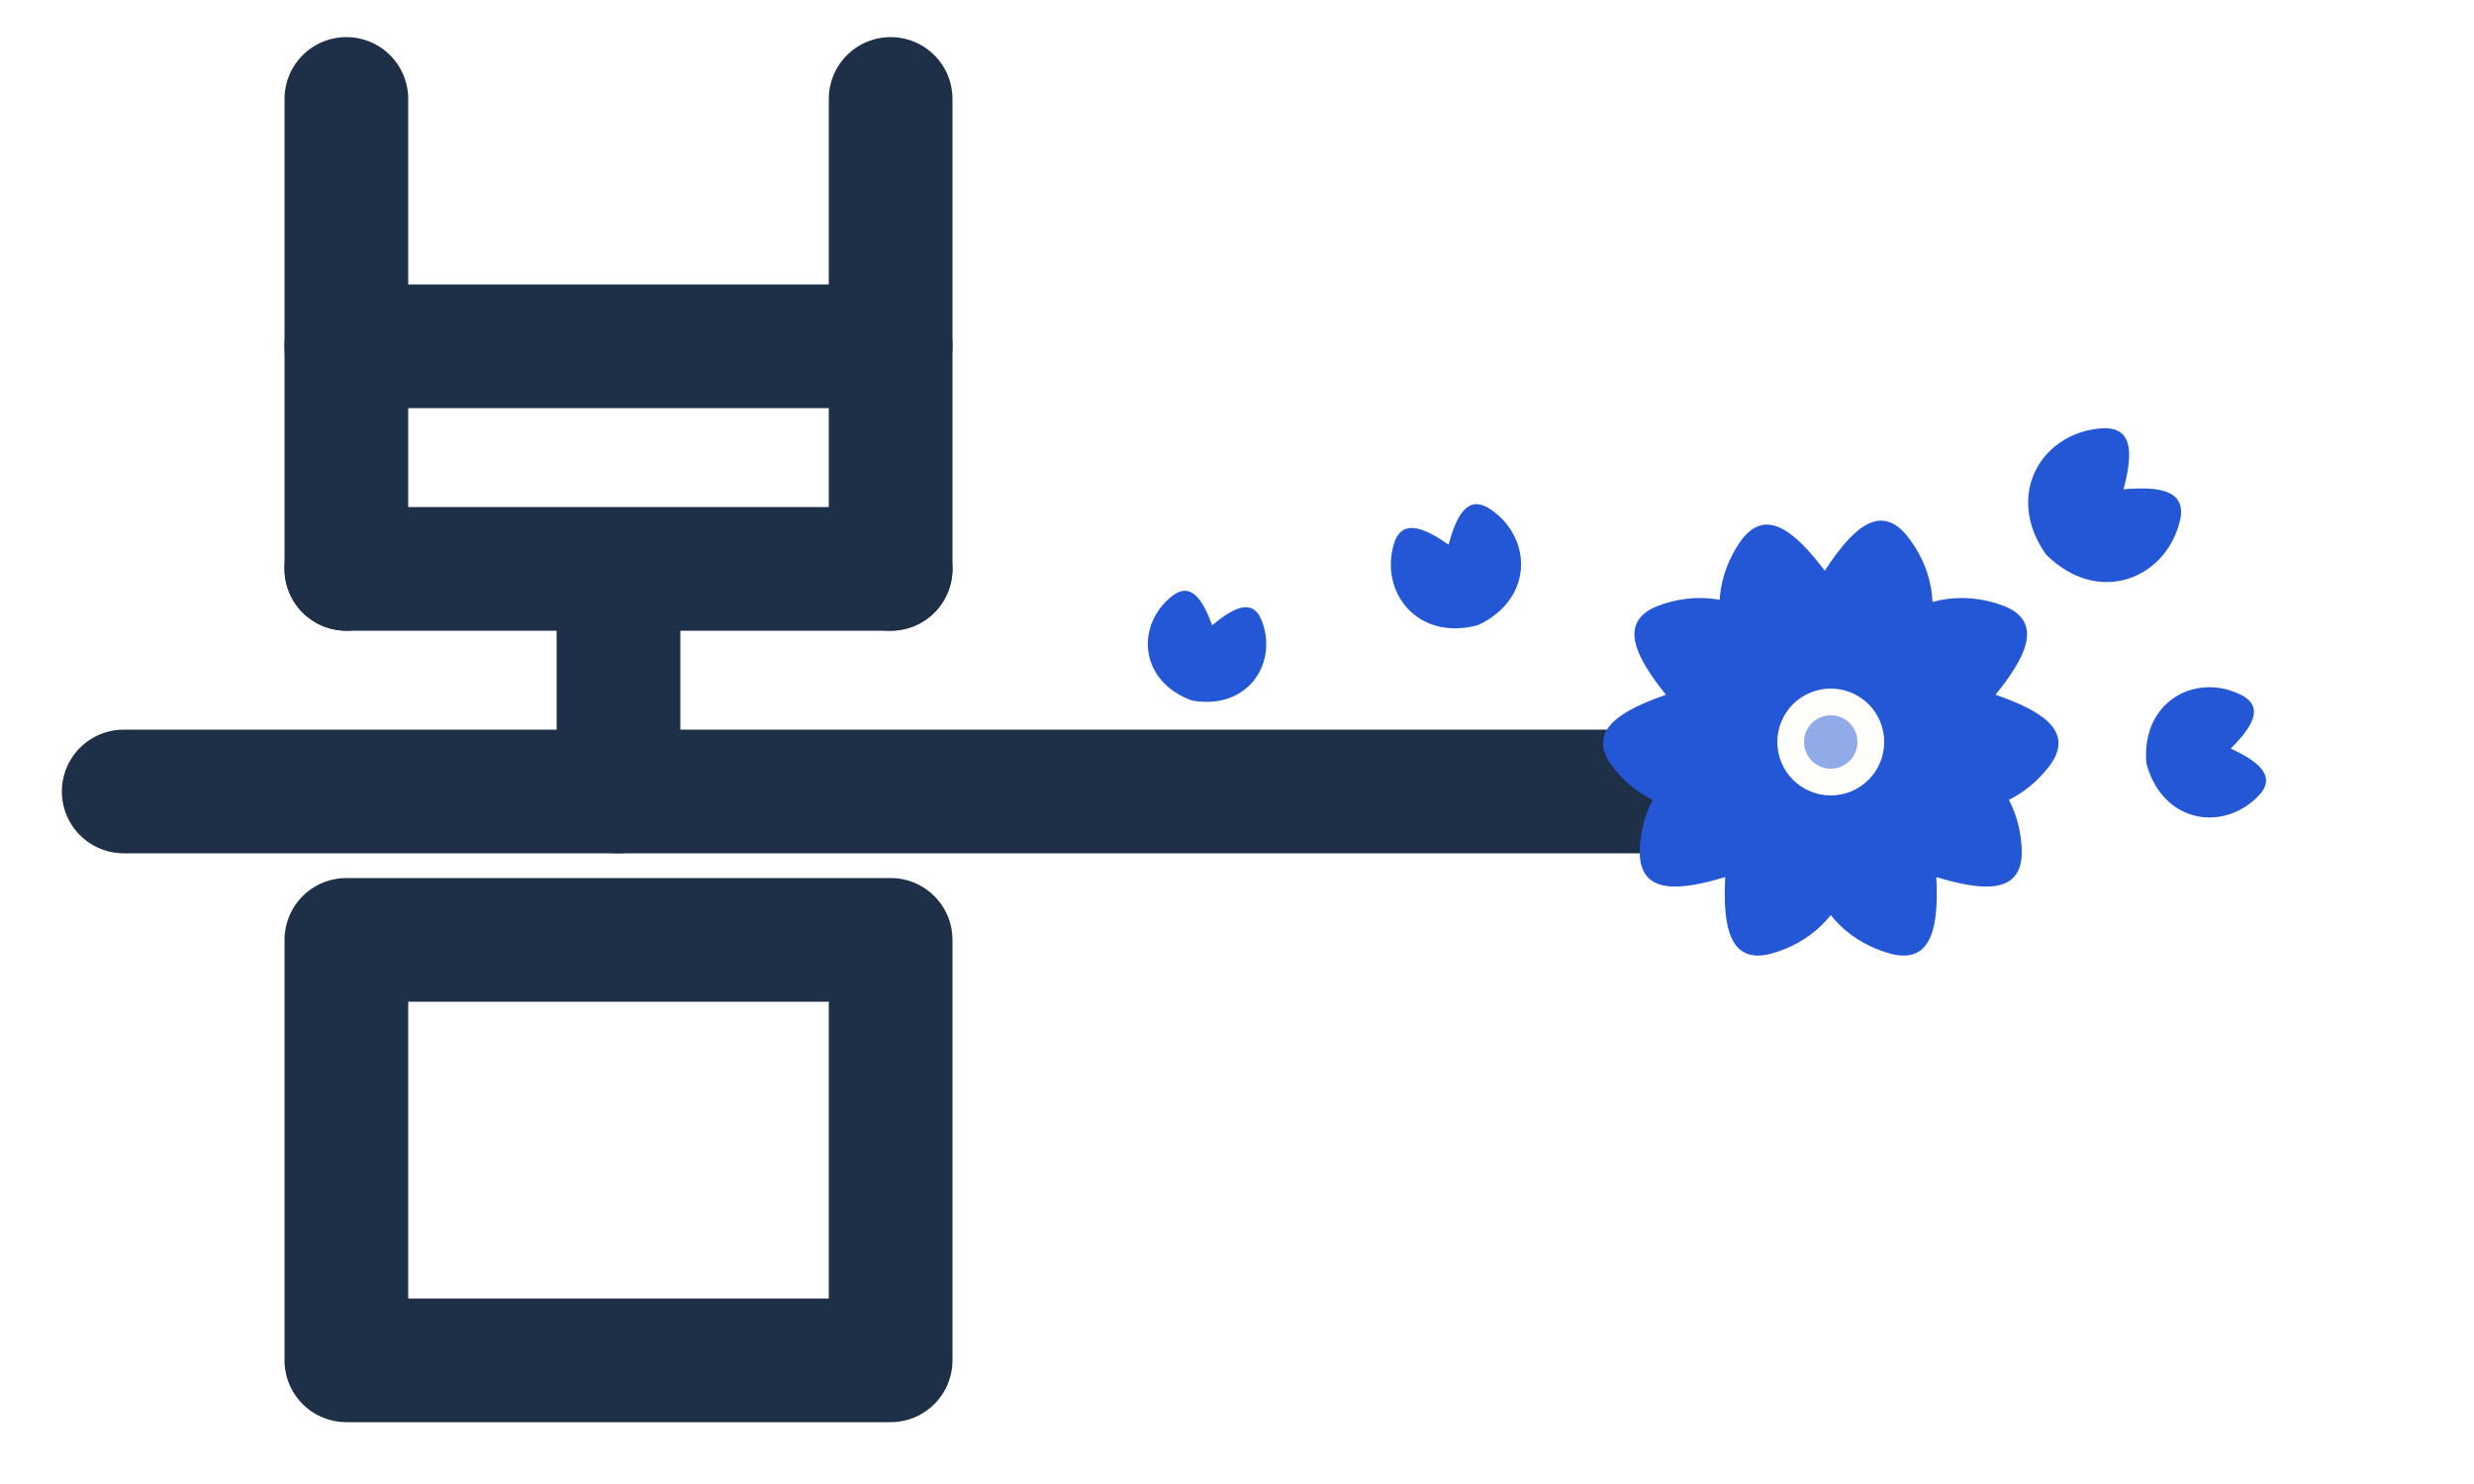
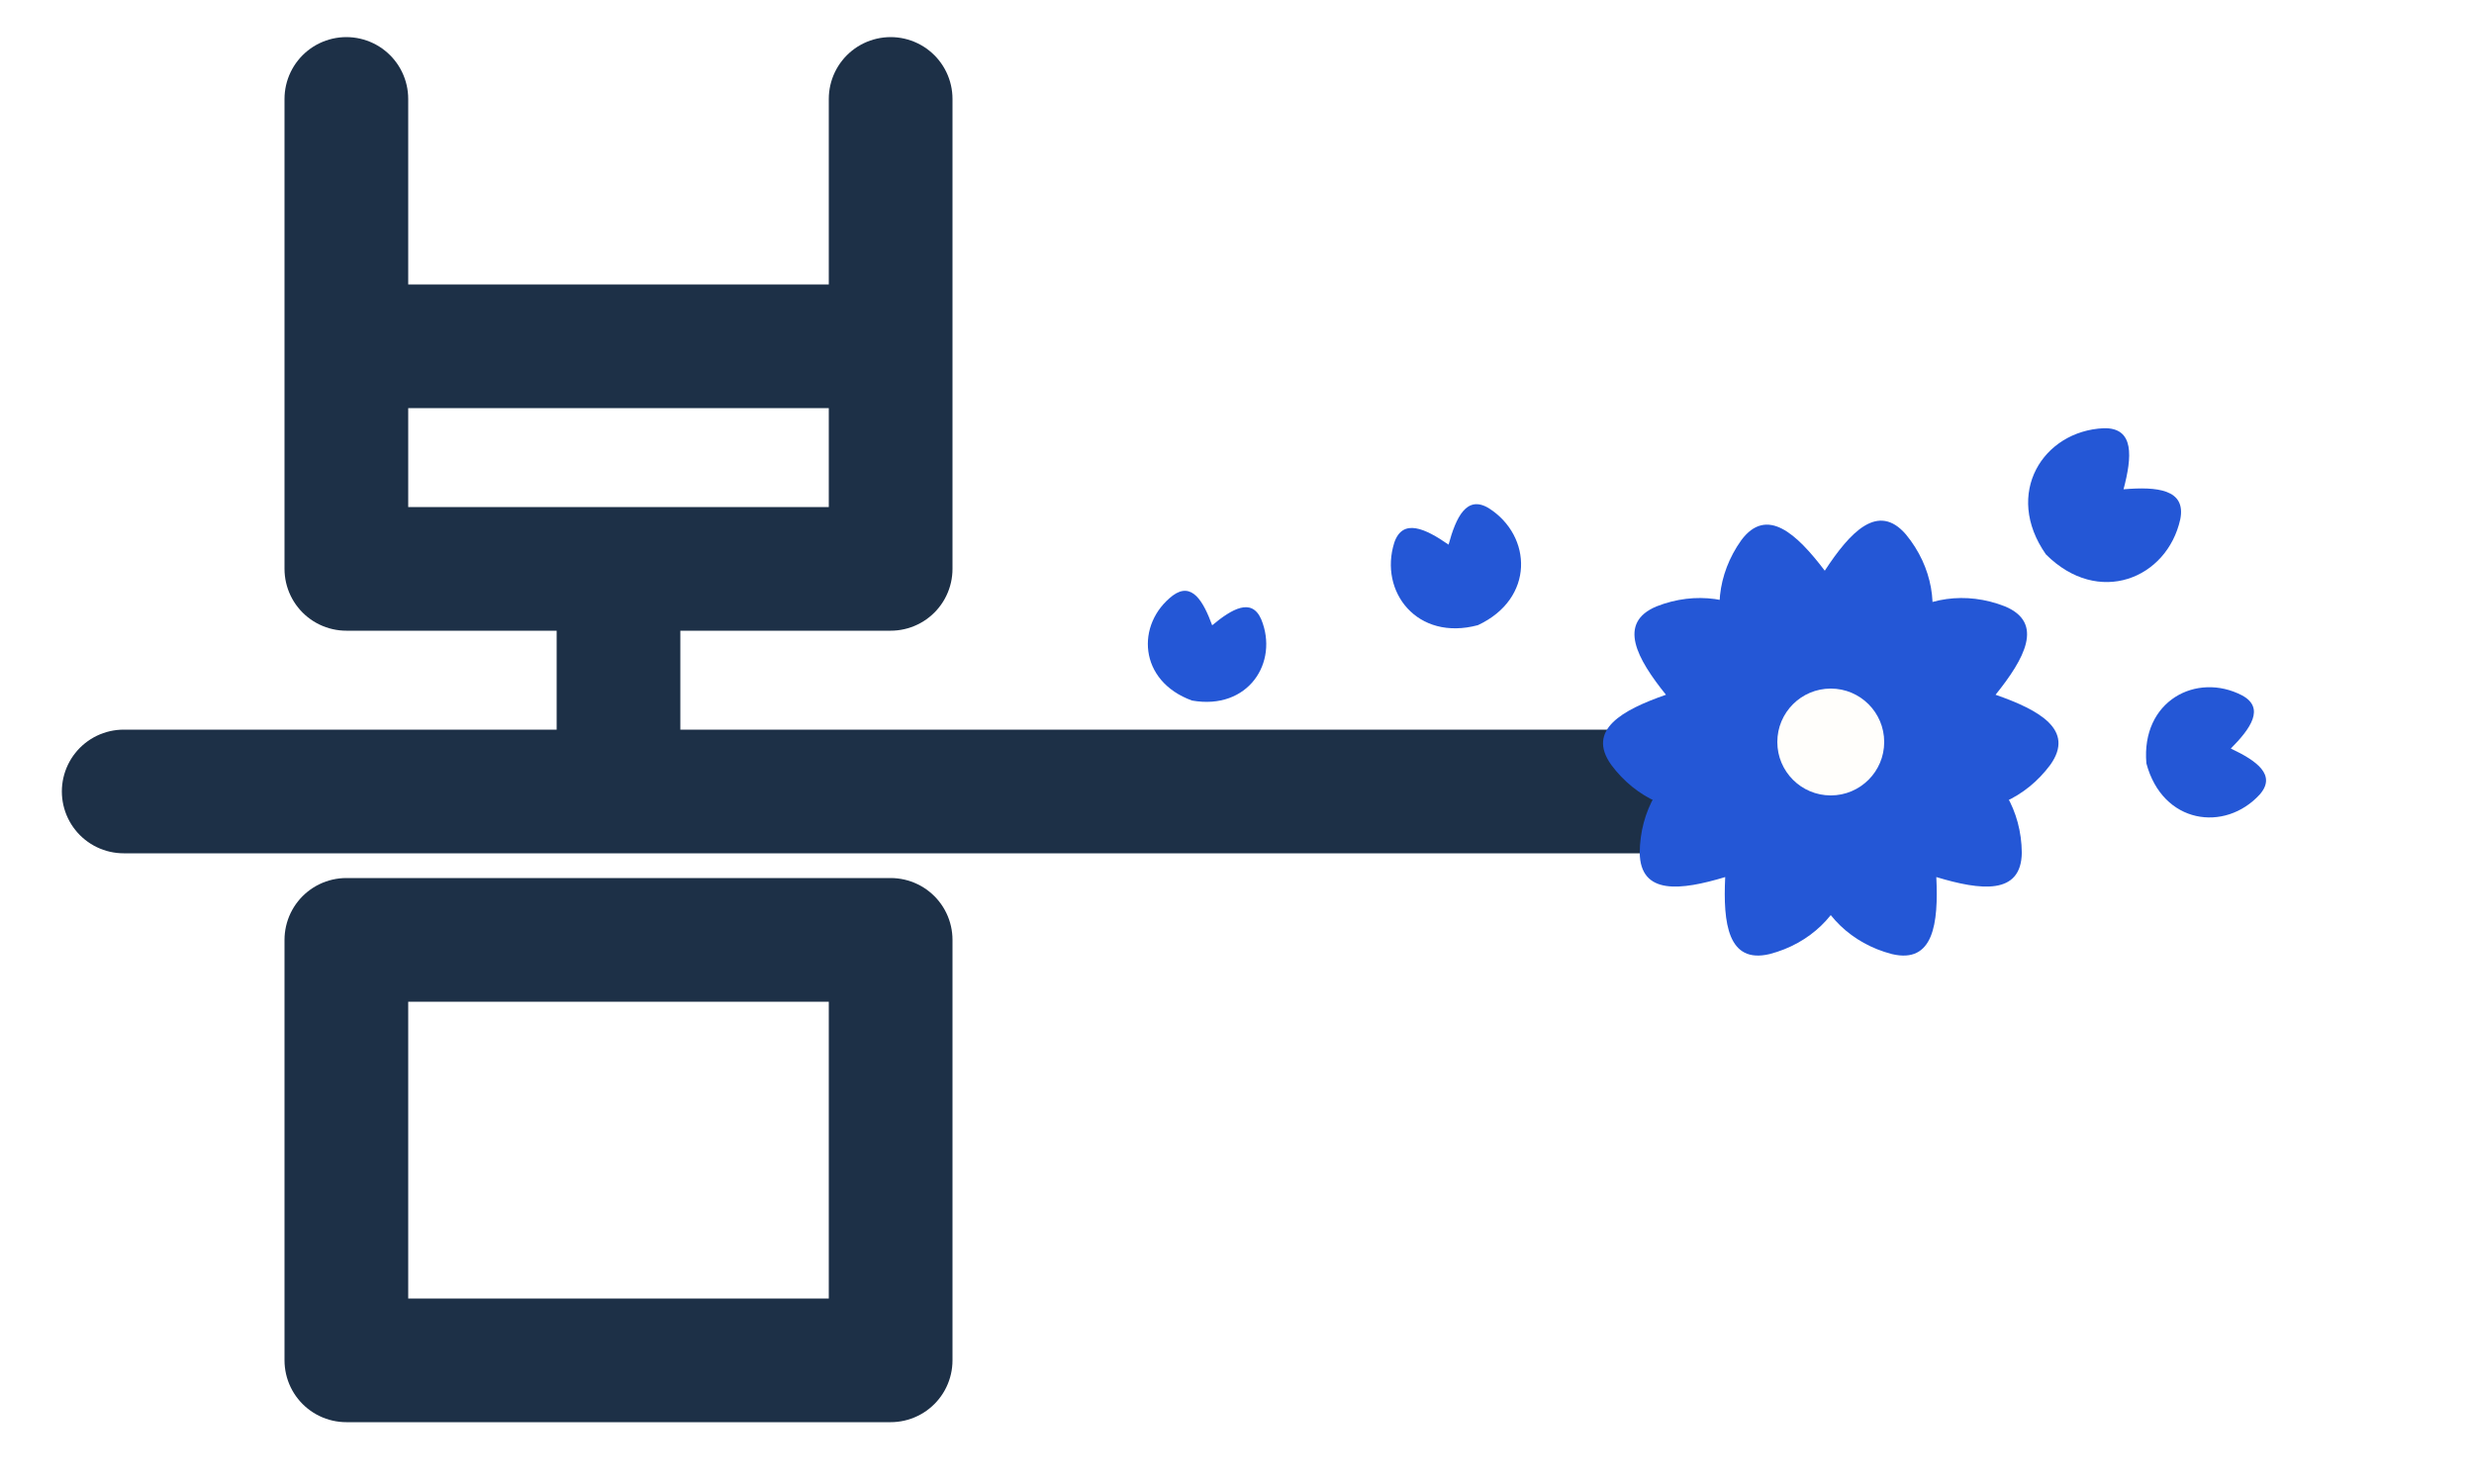
- <svg xmlns="http://www.w3.org/2000/svg" viewBox="0 0 200 120" role="img" aria-label="봄">
+ <svg xmlns="http://www.w3.org/2000/svg" viewBox="0 0 200 120">
  <g fill="none" stroke="#1d3047" stroke-width="10" stroke-linecap="round" stroke-linejoin="round">
-     <path d="M28 8 L28 46" />
-     <path d="M72 8 L72 46" />
-     <path d="M28 28 L72 28" />
-     <path d="M28 46 L72 46" />
-     <path d="M10 64 L142 64" />
-     <path d="M50 64 L50 47" />
-     <path d="M28 76 L72 76 L72 110 L28 110 Z" />
+     <path d="M28 8V46M72 8V46M28 28H72M28 46H72M10 64H142M50 64V47M28 76H72V110H28Z" />
  </g>
-   <g transform="translate(148 60) scale(1.800)">
-     <path d="M0 -1.4 C -4.6 -1.8 -6 -6.2 -3.7 -9.2 C -2.5 -10.7 -1.2 -9.4 0 -7.7 C 1.2 -9.4 2.5 -10.7 3.7 -9.2 C 6 -6.2 4.6 -1.8 0 -1.4 Z" fill="#2457d6" transform="rotate(-2)" />
-     <path d="M0 -1.4 C -4.6 -1.8 -6 -6.2 -3.7 -9.2 C -2.5 -10.7 -1.2 -9.4 0 -7.7 C 1.2 -9.4 2.5 -10.7 3.7 -9.2 C 6 -6.2 4.6 -1.8 0 -1.4 Z" fill="#2457d6" transform="rotate(74)" />
-     <path d="M0 -1.4 C -4.6 -1.8 -6 -6.2 -3.7 -9.2 C -2.5 -10.7 -1.2 -9.4 0 -7.7 C 1.2 -9.4 2.5 -10.7 3.7 -9.2 C 6 -6.2 4.6 -1.8 0 -1.4 Z" fill="#2457d6" transform="rotate(142)" />
-     <path d="M0 -1.4 C -4.6 -1.8 -6 -6.2 -3.7 -9.2 C -2.5 -10.7 -1.2 -9.4 0 -7.7 C 1.2 -9.4 2.5 -10.7 3.7 -9.2 C 6 -6.2 4.6 -1.8 0 -1.4 Z" fill="#2457d6" transform="rotate(218)" />
-     <path d="M0 -1.4 C -4.6 -1.8 -6 -6.2 -3.7 -9.2 C -2.5 -10.7 -1.2 -9.4 0 -7.7 C 1.2 -9.4 2.5 -10.7 3.7 -9.2 C 6 -6.2 4.6 -1.8 0 -1.4 Z" fill="#2457d6" transform="rotate(286)" />
-     <circle r="2.4" fill="#fffefb" />
-     <circle r="1.2" fill="#2457d6" opacity="0.5" />
-   </g>
-   <g transform="translate(96 58) rotate(15) scale(1)">
-     <path d="M0 -1.4 C -4.6 -1.8 -6 -6.2 -3.7 -9.2 C -2.5 -10.7 -1.2 -9.4 0 -7.7 C 1.2 -9.4 2.5 -10.7 3.7 -9.2 C 6 -6.2 4.6 -1.8 0 -1.4 Z" fill="#2457d6" />
-   </g>
-   <g transform="translate(120 52) rotate(-20) scale(1.1)">
-     <path d="M0 -1.4 C -4.6 -1.8 -6 -6.2 -3.7 -9.2 C -2.5 -10.7 -1.2 -9.4 0 -7.7 C 1.2 -9.4 2.5 -10.7 3.7 -9.2 C 6 -6.2 4.6 -1.8 0 -1.4 Z" fill="#2457d6" />
-   </g>
-   <g transform="translate(164 46) rotate(50) scale(1.3)">
-     <path d="M0 -1.4 C -4.6 -1.8 -6 -6.2 -3.7 -9.2 C -2.5 -10.7 -1.2 -9.4 0 -7.7 C 1.2 -9.4 2.5 -10.7 3.7 -9.2 C 6 -6.2 4.6 -1.8 0 -1.4 Z" fill="#2457d6" />
-   </g>
-   <g transform="translate(172 62) rotate(80) scale(1.1)">
-     <path d="M0 -1.4 C -4.6 -1.8 -6 -6.2 -3.7 -9.2 C -2.5 -10.7 -1.2 -9.4 0 -7.7 C 1.2 -9.4 2.5 -10.7 3.7 -9.2 C 6 -6.2 4.6 -1.8 0 -1.4 Z" fill="#2457d6" />
+   <g fill="#2457d6">
+     <g transform="translate(148 60) scale(1.8)">
+       <path d="M0-1.4C-4.6-1.8-6-6.2-3.7-9.2-2.5-10.7-1.2-9.4 0-7.7 1.2-9.4 2.5-10.7 3.7-9.2 6-6.2 4.6-1.8 0-1.4Z" transform="rotate(-2)" />
+       <path d="M0-1.4C-4.6-1.8-6-6.2-3.7-9.2-2.5-10.7-1.2-9.4 0-7.7 1.2-9.4 2.5-10.7 3.7-9.2 6-6.2 4.6-1.8 0-1.4Z" transform="rotate(74)" />
+       <path d="M0-1.4C-4.6-1.8-6-6.2-3.7-9.2-2.5-10.7-1.2-9.4 0-7.7 1.2-9.4 2.5-10.7 3.7-9.2 6-6.2 4.6-1.8 0-1.4Z" transform="rotate(142)" />
+       <path d="M0-1.4C-4.6-1.8-6-6.2-3.7-9.2-2.5-10.7-1.2-9.4 0-7.7 1.2-9.4 2.5-10.7 3.7-9.2 6-6.2 4.6-1.8 0-1.4Z" transform="rotate(218)" />
+       <path d="M0-1.4C-4.6-1.8-6-6.2-3.7-9.2-2.5-10.7-1.2-9.4 0-7.7 1.2-9.4 2.5-10.7 3.7-9.2 6-6.2 4.6-1.8 0-1.4Z" transform="rotate(286)" />
+       <circle r="2.4" fill="#fffefb" />
+     </g>
+     <path d="M0-1.4C-4.6-1.8-6-6.2-3.7-9.2-2.5-10.7-1.2-9.4 0-7.7 1.2-9.4 2.5-10.7 3.7-9.2 6-6.2 4.6-1.8 0-1.4Z" transform="translate(96 58) rotate(15)" />
+     <path d="M0-1.4C-4.6-1.8-6-6.2-3.7-9.2-2.5-10.7-1.2-9.4 0-7.7 1.2-9.4 2.5-10.7 3.7-9.2 6-6.2 4.6-1.8 0-1.4Z" transform="translate(120 52) rotate(-20) scale(1.1)" />
+     <path d="M0-1.4C-4.6-1.8-6-6.2-3.7-9.2-2.5-10.7-1.2-9.4 0-7.7 1.2-9.4 2.5-10.7 3.7-9.2 6-6.2 4.6-1.8 0-1.4Z" transform="translate(164 46) rotate(50) scale(1.3)" />
+     <path d="M0-1.4C-4.6-1.8-6-6.2-3.7-9.2-2.5-10.7-1.2-9.4 0-7.7 1.2-9.4 2.5-10.7 3.7-9.2 6-6.2 4.6-1.8 0-1.4Z" transform="translate(172 62) rotate(80) scale(1.1)" />
  </g>
</svg>
